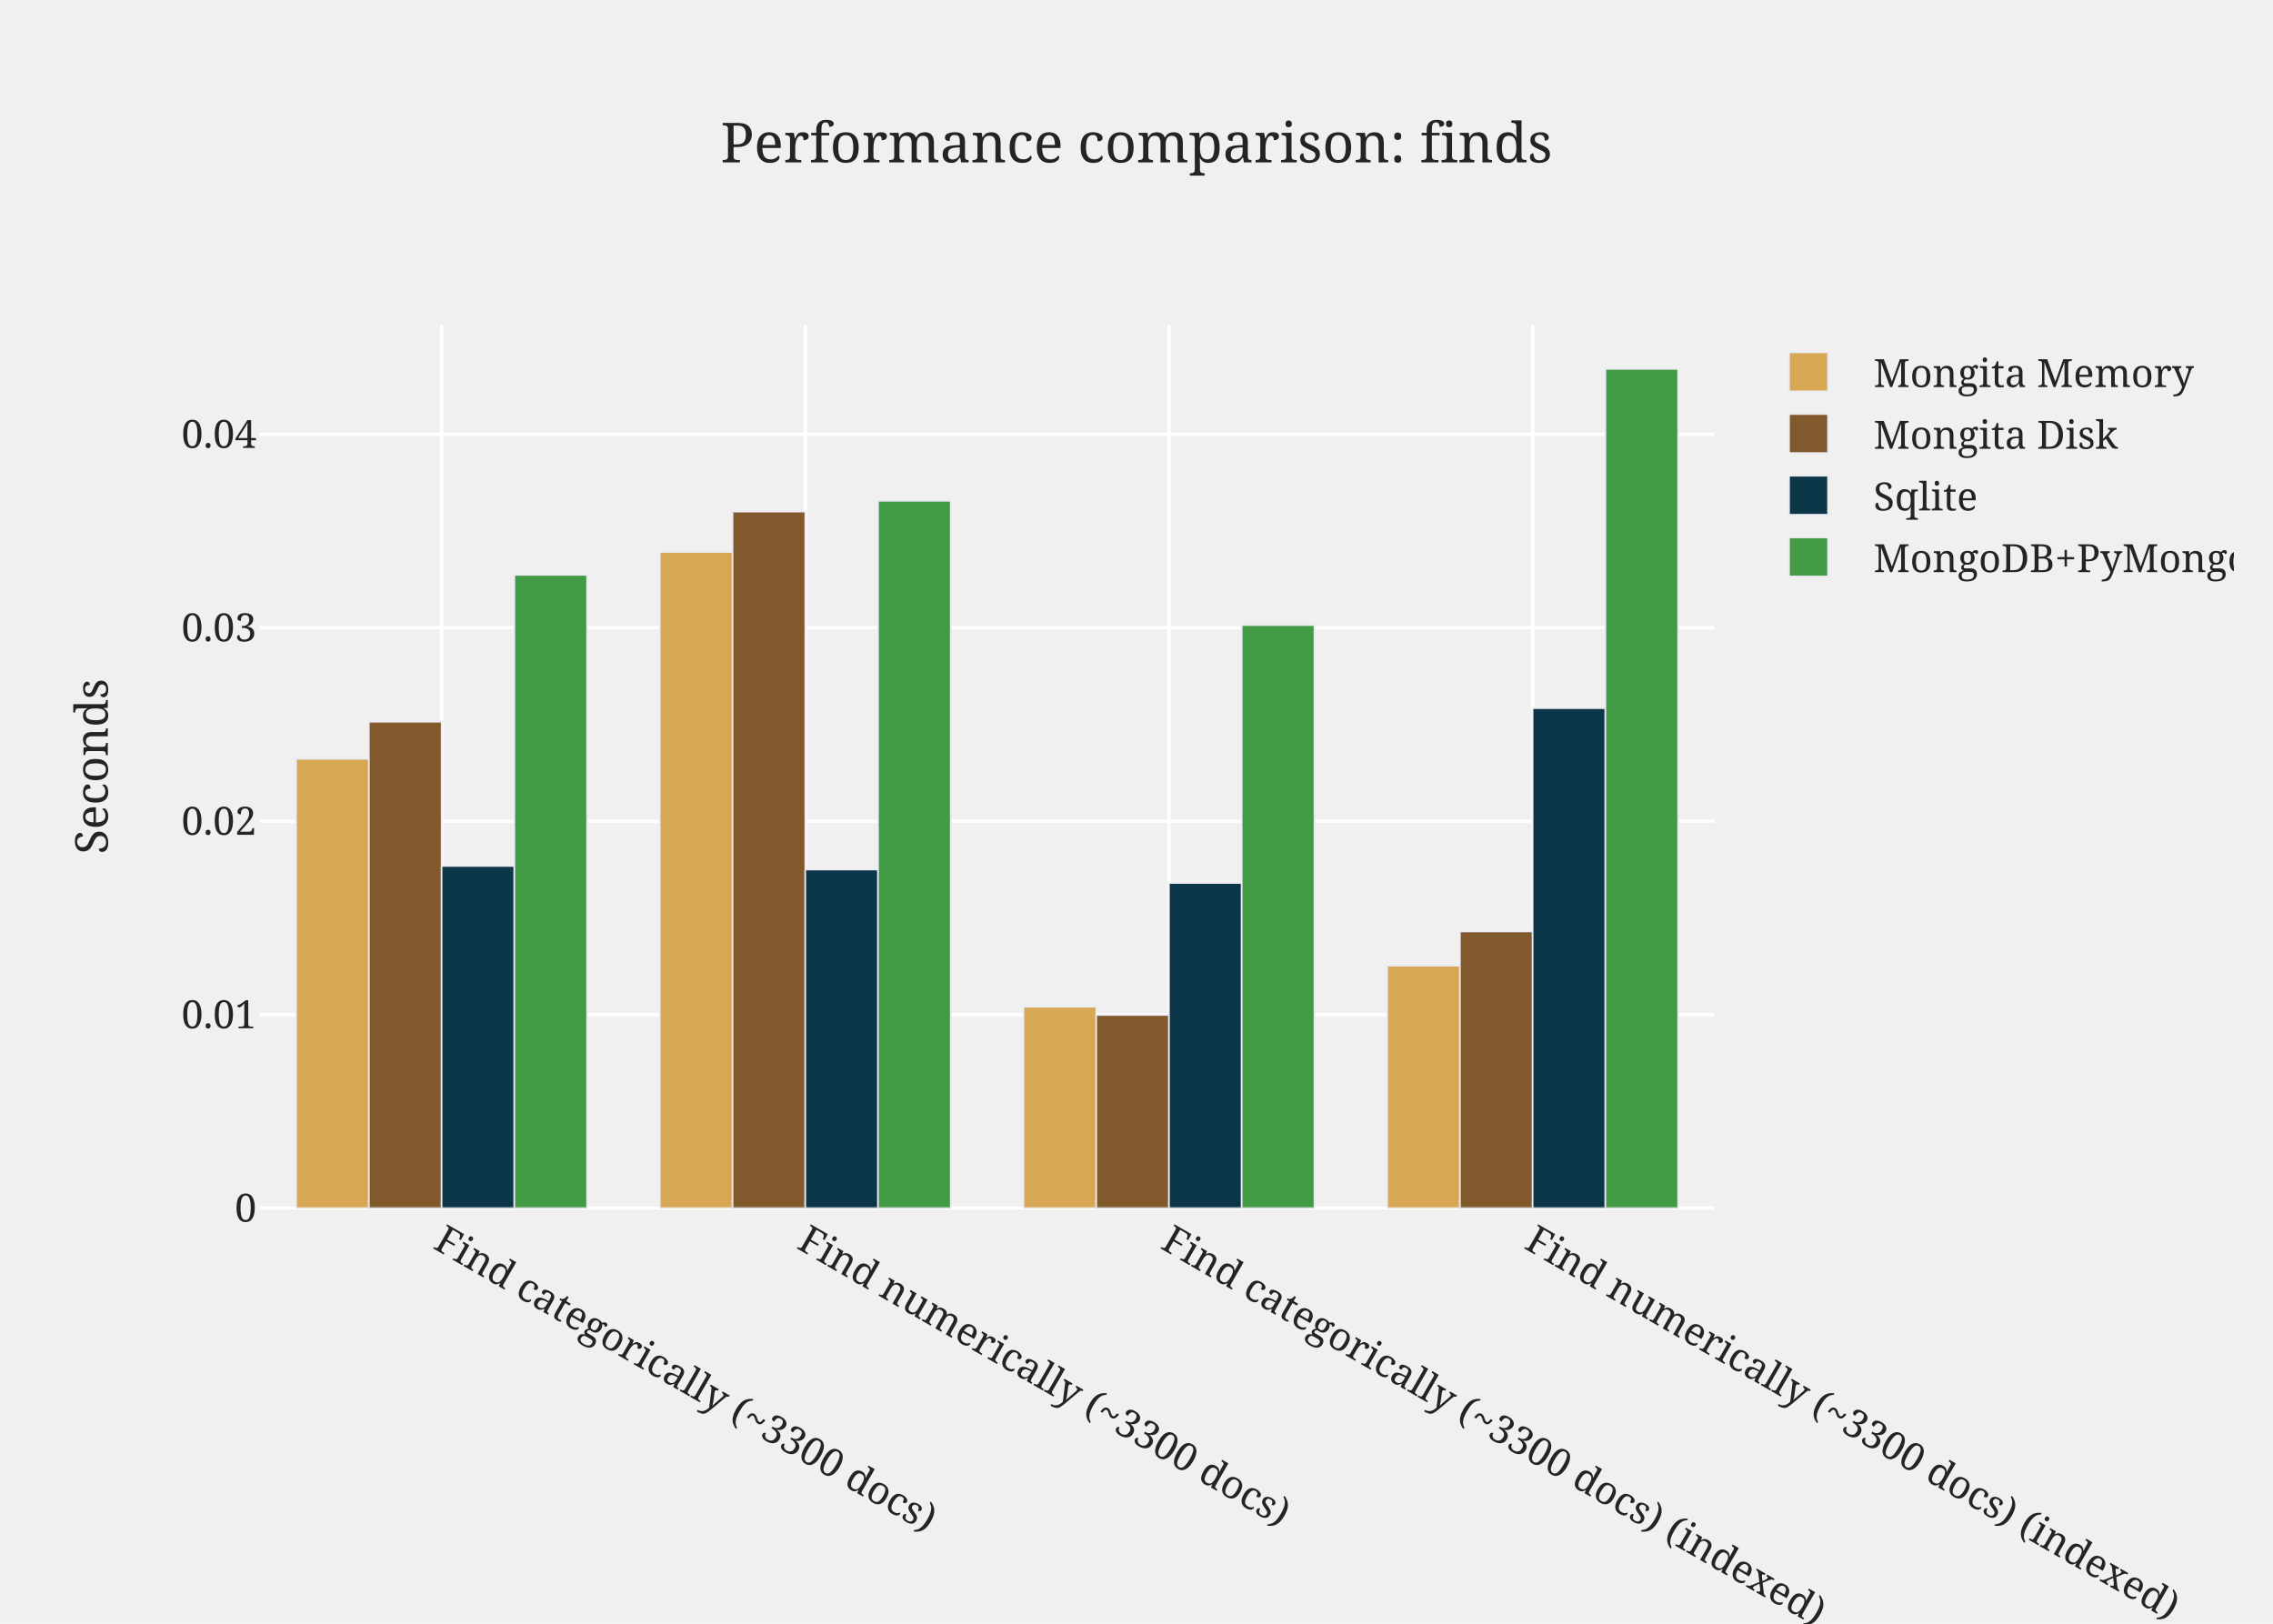
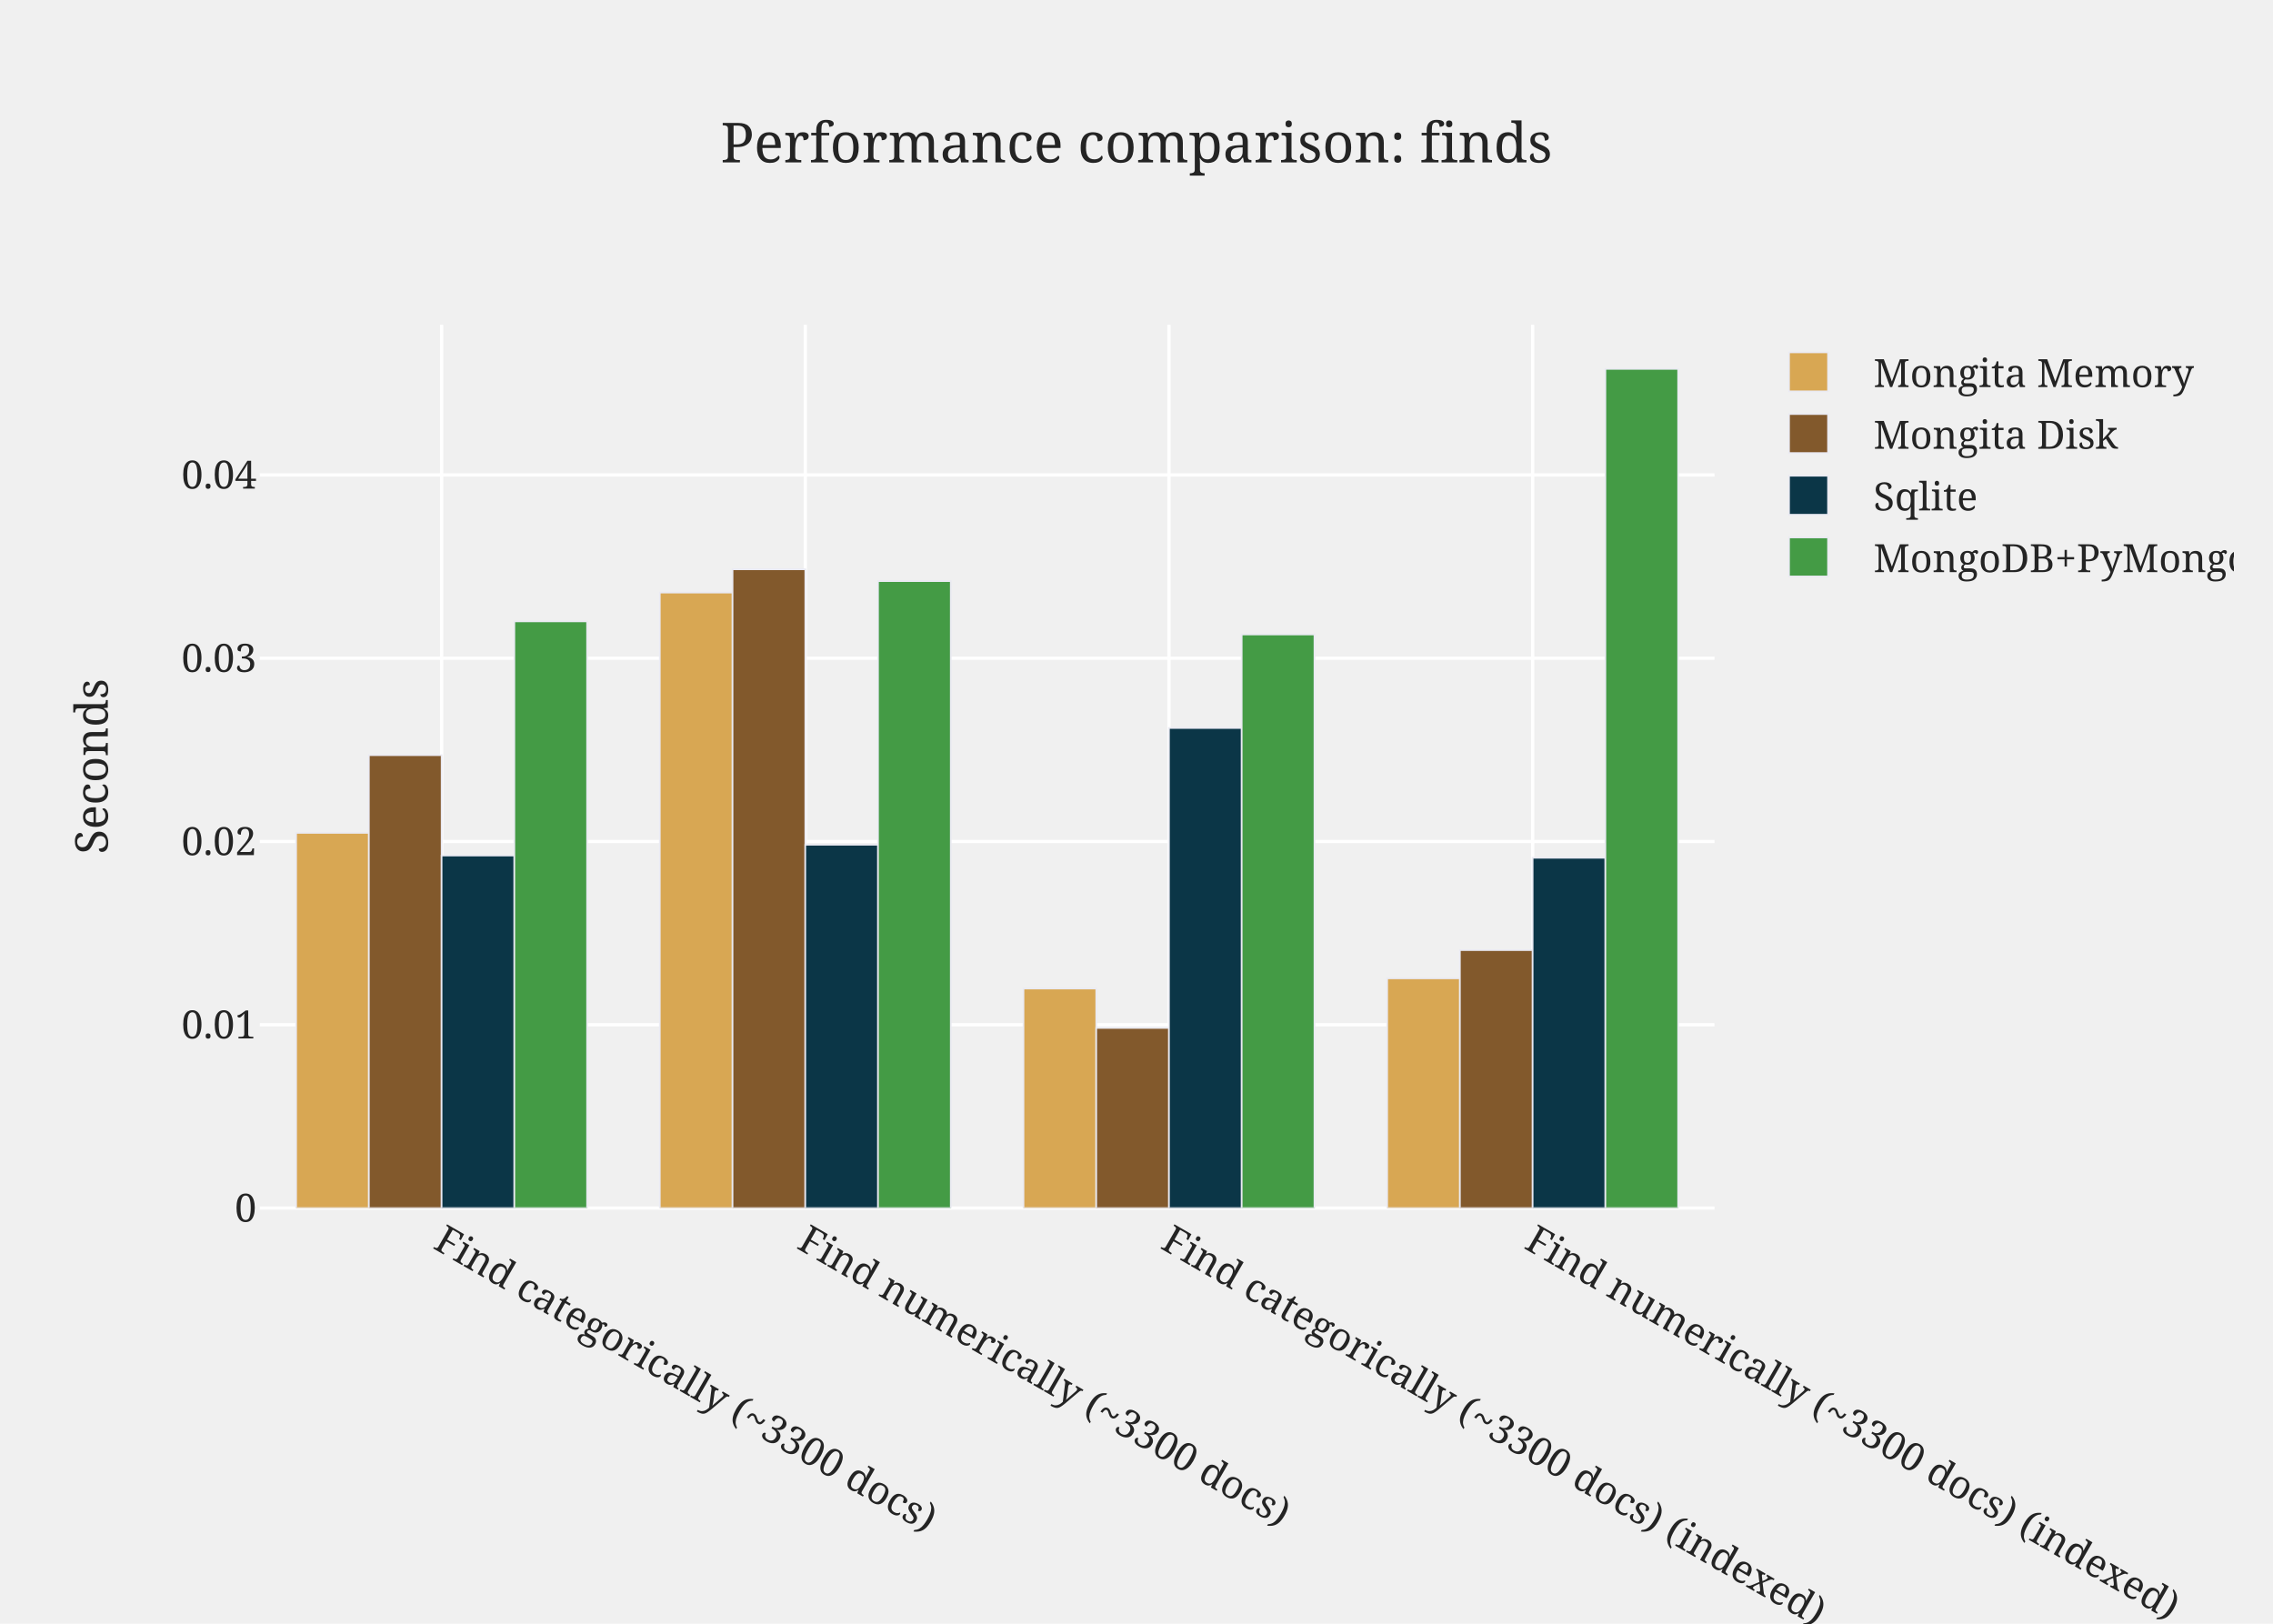
<svg xmlns="http://www.w3.org/2000/svg" class="main-svg" width="700" height="500" style="" viewBox="0 0 700 500">
  <rect x="0" y="0" width="700" height="500" style="fill: rgb(240, 240, 240); fill-opacity: 1;" />
-   <defs id="defs-b583b0">
+   <defs id="defs-52b612">
    <g class="clips">
-       <clipPath id="clipb583b0xyplot" class="plotclip">
+       <clipPath id="clip52b612xyplot" class="plotclip">
        <rect width="448" height="272" />
      </clipPath>
-       <clipPath class="axesclip" id="clipb583b0x">
+       <clipPath class="axesclip" id="clip52b612x">
        <rect x="80" y="0" width="448" height="500" />
      </clipPath>
-       <clipPath class="axesclip" id="clipb583b0y">
+       <clipPath class="axesclip" id="clip52b612y">
        <rect x="0" y="100" width="700" height="272" />
      </clipPath>
-       <clipPath class="axesclip" id="clipb583b0xy">
+       <clipPath class="axesclip" id="clip52b612xy">
        <rect x="80" y="100" width="448" height="272" />
      </clipPath>
    </g>
    <g class="gradients" />
  </defs>
  <g class="bglayer" />
  <g class="layer-below">
    <g class="imagelayer" />
    <g class="shapelayer" />
  </g>
  <g class="cartesianlayer">
    <g class="subplot xy">
      <g class="layer-subplot">
        <g class="shapelayer" />
        <g class="imagelayer" />
      </g>
      <g class="gridlayer">
        <g class="x">
          <path class="xgrid crisp" transform="translate(136,0)" d="M0,100v272" style="stroke: rgb(255, 255, 255); stroke-opacity: 1; stroke-width: 1px;" />
          <path class="xgrid crisp" transform="translate(248,0)" d="M0,100v272" style="stroke: rgb(255, 255, 255); stroke-opacity: 1; stroke-width: 1px;" />
          <path class="xgrid crisp" transform="translate(360,0)" d="M0,100v272" style="stroke: rgb(255, 255, 255); stroke-opacity: 1; stroke-width: 1px;" />
          <path class="xgrid crisp" transform="translate(472,0)" d="M0,100v272" style="stroke: rgb(255, 255, 255); stroke-opacity: 1; stroke-width: 1px;" />
        </g>
        <g class="y">
-           <path class="ygrid crisp" transform="translate(0,312.43)" d="M80,0h448" style="stroke: rgb(255, 255, 255); stroke-opacity: 1; stroke-width: 1px;" />
-           <path class="ygrid crisp" transform="translate(0,252.86)" d="M80,0h448" style="stroke: rgb(255, 255, 255); stroke-opacity: 1; stroke-width: 1px;" />
-           <path class="ygrid crisp" transform="translate(0,193.29)" d="M80,0h448" style="stroke: rgb(255, 255, 255); stroke-opacity: 1; stroke-width: 1px;" />
-           <path class="ygrid crisp" transform="translate(0,133.72)" d="M80,0h448" style="stroke: rgb(255, 255, 255); stroke-opacity: 1; stroke-width: 1px;" />
+           <path class="ygrid crisp" transform="translate(0,315.56)" d="M80,0h448" style="stroke: rgb(255, 255, 255); stroke-opacity: 1; stroke-width: 1px;" />
+           <path class="ygrid crisp" transform="translate(0,259.12)" d="M80,0h448" style="stroke: rgb(255, 255, 255); stroke-opacity: 1; stroke-width: 1px;" />
+           <path class="ygrid crisp" transform="translate(0,202.69)" d="M80,0h448" style="stroke: rgb(255, 255, 255); stroke-opacity: 1; stroke-width: 1px;" />
+           <path class="ygrid crisp" transform="translate(0,146.25)" d="M80,0h448" style="stroke: rgb(255, 255, 255); stroke-opacity: 1; stroke-width: 1px;" />
        </g>
      </g>
      <g class="zerolinelayer">
        <path class="yzl zl crisp" transform="translate(0,372)" d="M80,0h448" style="stroke: rgb(255, 255, 255); stroke-opacity: 1; stroke-width: 1px;" />
      </g>
      <path class="xlines-below" />
      <path class="ylines-below" />
      <g class="overlines-below" />
      <g class="xaxislayer-below" />
      <g class="yaxislayer-below" />
      <g class="overaxes-below" />
-       <g class="plot" transform="translate(80,100)" clip-path="url('#clipb583b0xyplot')">
+       <g class="plot" transform="translate(80,100)" clip-path="url('#clip52b612xyplot')">
        <g class="barlayer mlayer">
          <g class="trace bars" style="opacity: 1;">
            <g class="points">
              <g class="point">
-                 <path d="M11.2,272V133.68H33.6V272Z" style="vector-effect: non-scaling-stroke; opacity: 1; stroke-width: 0.5px; fill: rgb(216, 167, 83); fill-opacity: 1; stroke: rgb(234, 234, 242); stroke-opacity: 1;" />
-               </g>
-               <g class="point">
-                 <path d="M123.2,272V69.99H145.6V272Z" style="vector-effect: non-scaling-stroke; opacity: 1; stroke-width: 0.5px; fill: rgb(216, 167, 83); fill-opacity: 1; stroke: rgb(234, 234, 242); stroke-opacity: 1;" />
-               </g>
-               <g class="point">
-                 <path d="M235.2,272V210H257.6V272Z" style="vector-effect: non-scaling-stroke; opacity: 1; stroke-width: 0.5px; fill: rgb(216, 167, 83); fill-opacity: 1; stroke: rgb(234, 234, 242); stroke-opacity: 1;" />
-               </g>
-               <g class="point">
-                 <path d="M347.2,272V197.37H369.6V272Z" style="vector-effect: non-scaling-stroke; opacity: 1; stroke-width: 0.5px; fill: rgb(216, 167, 83); fill-opacity: 1; stroke: rgb(234, 234, 242); stroke-opacity: 1;" />
-               </g>
-             </g>
-           </g>
-           <g class="trace bars" style="opacity: 1;">
-             <g class="points">
-               <g class="point">
-                 <path d="M33.6,272V122.25H56V272Z" style="vector-effect: non-scaling-stroke; opacity: 1; stroke-width: 0.5px; fill: rgb(130, 89, 44); fill-opacity: 1; stroke: rgb(234, 234, 242); stroke-opacity: 1;" />
-               </g>
-               <g class="point">
-                 <path d="M145.6,272V57.53H168V272Z" style="vector-effect: non-scaling-stroke; opacity: 1; stroke-width: 0.5px; fill: rgb(130, 89, 44); fill-opacity: 1; stroke: rgb(234, 234, 242); stroke-opacity: 1;" />
-               </g>
-               <g class="point">
-                 <path d="M257.6,272V212.55H280V272Z" style="vector-effect: non-scaling-stroke; opacity: 1; stroke-width: 0.5px; fill: rgb(130, 89, 44); fill-opacity: 1; stroke: rgb(234, 234, 242); stroke-opacity: 1;" />
-               </g>
-               <g class="point">
-                 <path d="M369.6,272V186.82H392V272Z" style="vector-effect: non-scaling-stroke; opacity: 1; stroke-width: 0.5px; fill: rgb(130, 89, 44); fill-opacity: 1; stroke: rgb(234, 234, 242); stroke-opacity: 1;" />
-               </g>
-             </g>
-           </g>
-           <g class="trace bars" style="opacity: 1;">
-             <g class="points">
-               <g class="point">
-                 <path d="M56,272V166.66H78.4V272Z" style="vector-effect: non-scaling-stroke; opacity: 1; stroke-width: 0.5px; fill: rgb(11, 54, 71); fill-opacity: 1; stroke: rgb(234, 234, 242); stroke-opacity: 1;" />
-               </g>
-               <g class="point">
-                 <path d="M168,272V167.77H190.4V272Z" style="vector-effect: non-scaling-stroke; opacity: 1; stroke-width: 0.5px; fill: rgb(11, 54, 71); fill-opacity: 1; stroke: rgb(234, 234, 242); stroke-opacity: 1;" />
-               </g>
-               <g class="point">
-                 <path d="M280,272V171.91H302.4V272Z" style="vector-effect: non-scaling-stroke; opacity: 1; stroke-width: 0.5px; fill: rgb(11, 54, 71); fill-opacity: 1; stroke: rgb(234, 234, 242); stroke-opacity: 1;" />
-               </g>
-               <g class="point">
-                 <path d="M392,272V118.07H414.4V272Z" style="vector-effect: non-scaling-stroke; opacity: 1; stroke-width: 0.5px; fill: rgb(11, 54, 71); fill-opacity: 1; stroke: rgb(234, 234, 242); stroke-opacity: 1;" />
-               </g>
-             </g>
-           </g>
-           <g class="trace bars" style="opacity: 1;">
-             <g class="points">
-               <g class="point">
-                 <path d="M78.4,272V77.03H100.8V272Z" style="vector-effect: non-scaling-stroke; opacity: 1; stroke-width: 0.5px; fill: rgb(68, 155, 69); fill-opacity: 1; stroke: rgb(234, 234, 242); stroke-opacity: 1;" />
-               </g>
-               <g class="point">
-                 <path d="M190.4,272V54.21H212.8V272Z" style="vector-effect: non-scaling-stroke; opacity: 1; stroke-width: 0.5px; fill: rgb(68, 155, 69); fill-opacity: 1; stroke: rgb(234, 234, 242); stroke-opacity: 1;" />
-               </g>
-               <g class="point">
-                 <path d="M302.4,272V92.49H324.8V272Z" style="vector-effect: non-scaling-stroke; opacity: 1; stroke-width: 0.5px; fill: rgb(68, 155, 69); fill-opacity: 1; stroke: rgb(234, 234, 242); stroke-opacity: 1;" />
+                 <path d="M11.2,272V156.48H33.6V272Z" style="vector-effect: non-scaling-stroke; opacity: 1; stroke-width: 0.5px; fill: rgb(216, 167, 83); fill-opacity: 1; stroke: rgb(234, 234, 242); stroke-opacity: 1;" />
+               </g>
+               <g class="point">
+                 <path d="M123.2,272V82.47H145.6V272Z" style="vector-effect: non-scaling-stroke; opacity: 1; stroke-width: 0.5px; fill: rgb(216, 167, 83); fill-opacity: 1; stroke: rgb(234, 234, 242); stroke-opacity: 1;" />
+               </g>
+               <g class="point">
+                 <path d="M235.2,272V204.4H257.6V272Z" style="vector-effect: non-scaling-stroke; opacity: 1; stroke-width: 0.5px; fill: rgb(216, 167, 83); fill-opacity: 1; stroke: rgb(234, 234, 242); stroke-opacity: 1;" />
+               </g>
+               <g class="point">
+                 <path d="M347.2,272V201.27H369.6V272Z" style="vector-effect: non-scaling-stroke; opacity: 1; stroke-width: 0.5px; fill: rgb(216, 167, 83); fill-opacity: 1; stroke: rgb(234, 234, 242); stroke-opacity: 1;" />
+               </g>
+             </g>
+           </g>
+           <g class="trace bars" style="opacity: 1;">
+             <g class="points">
+               <g class="point">
+                 <path d="M33.6,272V132.55H56V272Z" style="vector-effect: non-scaling-stroke; opacity: 1; stroke-width: 0.5px; fill: rgb(130, 89, 44); fill-opacity: 1; stroke: rgb(234, 234, 242); stroke-opacity: 1;" />
+               </g>
+               <g class="point">
+                 <path d="M145.6,272V75.31H168V272Z" style="vector-effect: non-scaling-stroke; opacity: 1; stroke-width: 0.5px; fill: rgb(130, 89, 44); fill-opacity: 1; stroke: rgb(234, 234, 242); stroke-opacity: 1;" />
+               </g>
+               <g class="point">
+                 <path d="M257.6,272V216.54H280V272Z" style="vector-effect: non-scaling-stroke; opacity: 1; stroke-width: 0.5px; fill: rgb(130, 89, 44); fill-opacity: 1; stroke: rgb(234, 234, 242); stroke-opacity: 1;" />
+               </g>
+               <g class="point">
+                 <path d="M369.6,272V192.58H392V272Z" style="vector-effect: non-scaling-stroke; opacity: 1; stroke-width: 0.5px; fill: rgb(130, 89, 44); fill-opacity: 1; stroke: rgb(234, 234, 242); stroke-opacity: 1;" />
+               </g>
+             </g>
+           </g>
+           <g class="trace bars" style="opacity: 1;">
+             <g class="points">
+               <g class="point">
+                 <path d="M56,272V163.45H78.4V272Z" style="vector-effect: non-scaling-stroke; opacity: 1; stroke-width: 0.5px; fill: rgb(11, 54, 71); fill-opacity: 1; stroke: rgb(234, 234, 242); stroke-opacity: 1;" />
+               </g>
+               <g class="point">
+                 <path d="M168,272V160.14H190.4V272Z" style="vector-effect: non-scaling-stroke; opacity: 1; stroke-width: 0.5px; fill: rgb(11, 54, 71); fill-opacity: 1; stroke: rgb(234, 234, 242); stroke-opacity: 1;" />
+               </g>
+               <g class="point">
+                 <path d="M280,272V124.17H302.4V272Z" style="vector-effect: non-scaling-stroke; opacity: 1; stroke-width: 0.5px; fill: rgb(11, 54, 71); fill-opacity: 1; stroke: rgb(234, 234, 242); stroke-opacity: 1;" />
+               </g>
+               <g class="point">
+                 <path d="M392,272V164.14H414.4V272Z" style="vector-effect: non-scaling-stroke; opacity: 1; stroke-width: 0.5px; fill: rgb(11, 54, 71); fill-opacity: 1; stroke: rgb(234, 234, 242); stroke-opacity: 1;" />
+               </g>
+             </g>
+           </g>
+           <g class="trace bars" style="opacity: 1;">
+             <g class="points">
+               <g class="point">
+                 <path d="M78.4,272V91.34H100.8V272Z" style="vector-effect: non-scaling-stroke; opacity: 1; stroke-width: 0.5px; fill: rgb(68, 155, 69); fill-opacity: 1; stroke: rgb(234, 234, 242); stroke-opacity: 1;" />
+               </g>
+               <g class="point">
+                 <path d="M190.4,272V78.95H212.8V272Z" style="vector-effect: non-scaling-stroke; opacity: 1; stroke-width: 0.5px; fill: rgb(68, 155, 69); fill-opacity: 1; stroke: rgb(234, 234, 242); stroke-opacity: 1;" />
+               </g>
+               <g class="point">
+                 <path d="M302.4,272V95.38H324.8V272Z" style="vector-effect: non-scaling-stroke; opacity: 1; stroke-width: 0.5px; fill: rgb(68, 155, 69); fill-opacity: 1; stroke: rgb(234, 234, 242); stroke-opacity: 1;" />
              </g>
              <g class="point">
                <path d="M414.4,272V13.6H436.8V272Z" style="vector-effect: non-scaling-stroke; opacity: 1; stroke-width: 0.5px; fill: rgb(68, 155, 69); fill-opacity: 1; stroke: rgb(234, 234, 242); stroke-opacity: 1;" />
              </g>
            </g>
          </g>
        </g>
      </g>
      <g class="overplot" />
      <path class="xlines-above crisp" d="M0,0" style="fill: none;" />
      <path class="ylines-above crisp" d="M0,0" style="fill: none;" />
      <g class="overlines-above" />
      <g class="xaxislayer-above">
        <g class="xtick">
          <text text-anchor="start" x="0" y="385" transform="translate(136,0) rotate(30,0,379)" style="font-family: Garamond; font-size: 12px; fill: rgb(36, 36, 36); fill-opacity: 1; white-space: pre;">Find categorically (~3300 docs)</text>
        </g>
        <g class="xtick">
          <text text-anchor="start" x="0" y="385" transform="translate(248,0) rotate(30,0,379)" style="font-family: Garamond; font-size: 12px; fill: rgb(36, 36, 36); fill-opacity: 1; white-space: pre;">Find numerically (~3300 docs)</text>
        </g>
        <g class="xtick">
          <text text-anchor="start" x="0" y="385" transform="translate(360,0) rotate(30,0,379)" style="font-family: Garamond; font-size: 12px; fill: rgb(36, 36, 36); fill-opacity: 1; white-space: pre;">Find categorically (~3300 docs) (indexed)</text>
        </g>
        <g class="xtick">
          <text text-anchor="start" x="0" y="385" transform="translate(472,0) rotate(30,0,379)" style="font-family: Garamond; font-size: 12px; fill: rgb(36, 36, 36); fill-opacity: 1; white-space: pre;">Find numerically (~3300 docs) (indexed)</text>
        </g>
      </g>
      <g class="yaxislayer-above">
        <g class="ytick">
          <text text-anchor="end" x="79" y="4.2" transform="translate(0,372)" style="font-family: Garamond; font-size: 12px; fill: rgb(36, 36, 36); fill-opacity: 1; white-space: pre;">0</text>
        </g>
        <g class="ytick">
-           <text text-anchor="end" x="79" y="4.2" transform="translate(0,312.43)" style="font-family: Garamond; font-size: 12px; fill: rgb(36, 36, 36); fill-opacity: 1; white-space: pre;">0.01</text>
-         </g>
-         <g class="ytick">
-           <text text-anchor="end" x="79" y="4.2" transform="translate(0,252.86)" style="font-family: Garamond; font-size: 12px; fill: rgb(36, 36, 36); fill-opacity: 1; white-space: pre;">0.02</text>
-         </g>
-         <g class="ytick">
-           <text text-anchor="end" x="79" y="4.2" transform="translate(0,193.29)" style="font-family: Garamond; font-size: 12px; fill: rgb(36, 36, 36); fill-opacity: 1; white-space: pre;">0.03</text>
-         </g>
-         <g class="ytick">
-           <text text-anchor="end" x="79" y="4.2" transform="translate(0,133.72)" style="font-family: Garamond; font-size: 12px; fill: rgb(36, 36, 36); fill-opacity: 1; white-space: pre;">0.04</text>
+           <text text-anchor="end" x="79" y="4.2" transform="translate(0,315.56)" style="font-family: Garamond; font-size: 12px; fill: rgb(36, 36, 36); fill-opacity: 1; white-space: pre;">0.01</text>
+         </g>
+         <g class="ytick">
+           <text text-anchor="end" x="79" y="4.2" transform="translate(0,259.12)" style="font-family: Garamond; font-size: 12px; fill: rgb(36, 36, 36); fill-opacity: 1; white-space: pre;">0.02</text>
+         </g>
+         <g class="ytick">
+           <text text-anchor="end" x="79" y="4.2" transform="translate(0,202.69)" style="font-family: Garamond; font-size: 12px; fill: rgb(36, 36, 36); fill-opacity: 1; white-space: pre;">0.03</text>
+         </g>
+         <g class="ytick">
+           <text text-anchor="end" x="79" y="4.2" transform="translate(0,146.25)" style="font-family: Garamond; font-size: 12px; fill: rgb(36, 36, 36); fill-opacity: 1; white-space: pre;">0.04</text>
        </g>
      </g>
      <g class="overaxes-above" />
    </g>
  </g>
  <g class="polarlayer" />
  <g class="ternarylayer" />
  <g class="geolayer" />
  <g class="funnelarealayer" />
  <g class="pielayer" />
  <g class="treemaplayer" />
  <g class="sunburstlayer" />
  <g class="glimages" />
-   <defs id="topdefs-b583b0">
+   <defs id="topdefs-52b612">
    <g class="clips" />
-     <clipPath id="legendb583b0">
+     <clipPath id="legend52b612">
      <rect width="151" height="86" x="0" y="0" />
    </clipPath>
  </defs>
  <g class="layer-above">
    <g class="imagelayer" />
    <g class="shapelayer" />
  </g>
  <g class="infolayer">
    <g class="legend" pointer-events="all" transform="translate(536.96,100)">
      <rect class="bg" shape-rendering="crispEdges" width="151" height="86" x="0" y="0" style="stroke: rgb(68, 68, 68); stroke-opacity: 1; fill: rgb(240, 240, 240); fill-opacity: 1; stroke-width: 0px;" />
-       <g class="scrollbox" transform="" clip-path="url('#legendb583b0')">
+       <g class="scrollbox" transform="" clip-path="url('#legend52b612')">
        <g class="groups">
          <g class="traces" transform="translate(0,14.5)" style="opacity: 1;">
            <text class="legendtext" text-anchor="start" x="40" y="4.68" style="font-family: Garamond; font-size: 12px; fill: rgb(36, 36, 36); fill-opacity: 1; white-space: pre;">Mongita Memory</text>
            <g class="layers" style="opacity: 1;">
              <g class="legendfill" />
              <g class="legendlines" />
              <g class="legendsymbols">
                <g class="legendpoints">
                  <path class="legendundefined" d="M6,6H-6V-6H6Z" transform="translate(20,0)" style="stroke-width: 0.5px; fill: rgb(216, 167, 83); fill-opacity: 1; stroke: rgb(234, 234, 242); stroke-opacity: 1;" />
                </g>
              </g>
            </g>
            <rect class="legendtoggle" x="0" y="-9.5" width="145.453" height="19" style="fill: rgb(0, 0, 0); fill-opacity: 0;" />
          </g>
          <g class="traces" transform="translate(0,33.5)" style="opacity: 1;">
            <text class="legendtext" text-anchor="start" x="40" y="4.68" style="font-family: Garamond; font-size: 12px; fill: rgb(36, 36, 36); fill-opacity: 1; white-space: pre;">Mongita Disk</text>
            <g class="layers" style="opacity: 1;">
              <g class="legendfill" />
              <g class="legendlines" />
              <g class="legendsymbols">
                <g class="legendpoints">
                  <path class="legendundefined" d="M6,6H-6V-6H6Z" transform="translate(20,0)" style="stroke-width: 0.5px; fill: rgb(130, 89, 44); fill-opacity: 1; stroke: rgb(234, 234, 242); stroke-opacity: 1;" />
                </g>
              </g>
            </g>
            <rect class="legendtoggle" x="0" y="-9.5" width="145.453" height="19" style="fill: rgb(0, 0, 0); fill-opacity: 0;" />
          </g>
          <g class="traces" transform="translate(0,52.5)" style="opacity: 1;">
            <text class="legendtext" text-anchor="start" x="40" y="4.68" style="font-family: Garamond; font-size: 12px; fill: rgb(36, 36, 36); fill-opacity: 1; white-space: pre;">Sqlite</text>
            <g class="layers" style="opacity: 1;">
              <g class="legendfill" />
              <g class="legendlines" />
              <g class="legendsymbols">
                <g class="legendpoints">
                  <path class="legendundefined" d="M6,6H-6V-6H6Z" transform="translate(20,0)" style="stroke-width: 0.5px; fill: rgb(11, 54, 71); fill-opacity: 1; stroke: rgb(234, 234, 242); stroke-opacity: 1;" />
                </g>
              </g>
            </g>
            <rect class="legendtoggle" x="0" y="-9.5" width="145.453" height="19" style="fill: rgb(0, 0, 0); fill-opacity: 0;" />
          </g>
          <g class="traces" transform="translate(0,71.5)" style="opacity: 1;">
            <text class="legendtext" text-anchor="start" x="40" y="4.68" style="font-family: Garamond; font-size: 12px; fill: rgb(36, 36, 36); fill-opacity: 1; white-space: pre;">MongoDB+PyMongo</text>
            <g class="layers" style="opacity: 1;">
              <g class="legendfill" />
              <g class="legendlines" />
              <g class="legendsymbols">
                <g class="legendpoints">
                  <path class="legendundefined" d="M6,6H-6V-6H6Z" transform="translate(20,0)" style="stroke-width: 0.5px; fill: rgb(68, 155, 69); fill-opacity: 1; stroke: rgb(234, 234, 242); stroke-opacity: 1;" />
                </g>
              </g>
            </g>
            <rect class="legendtoggle" x="0" y="-9.5" width="145.453" height="19" style="fill: rgb(0, 0, 0); fill-opacity: 0;" />
          </g>
        </g>
      </g>
      <rect class="scrollbar" rx="20" ry="3" width="0" height="0" x="0" y="0" style="fill: rgb(128, 139, 164); fill-opacity: 1;" />
    </g>
    <g class="g-gtitle">
      <text class="gtitle" x="350" y="50" text-anchor="middle" dy="0em" style="font-family: Garamond; font-size: 17px; fill: rgb(36, 36, 36); opacity: 1; font-weight: normal; white-space: pre;">Performance comparison: finds</text>
    </g>
    <g class="g-xtitle" />
    <g class="g-ytitle">
      <text class="ytitle" transform="rotate(-90,33.2,236)" x="33.2" y="236" text-anchor="middle" style="font-family: Garamond; font-size: 14px; fill: rgb(36, 36, 36); opacity: 1; font-weight: normal; white-space: pre;">Seconds</text>
    </g>
  </g>
</svg>
